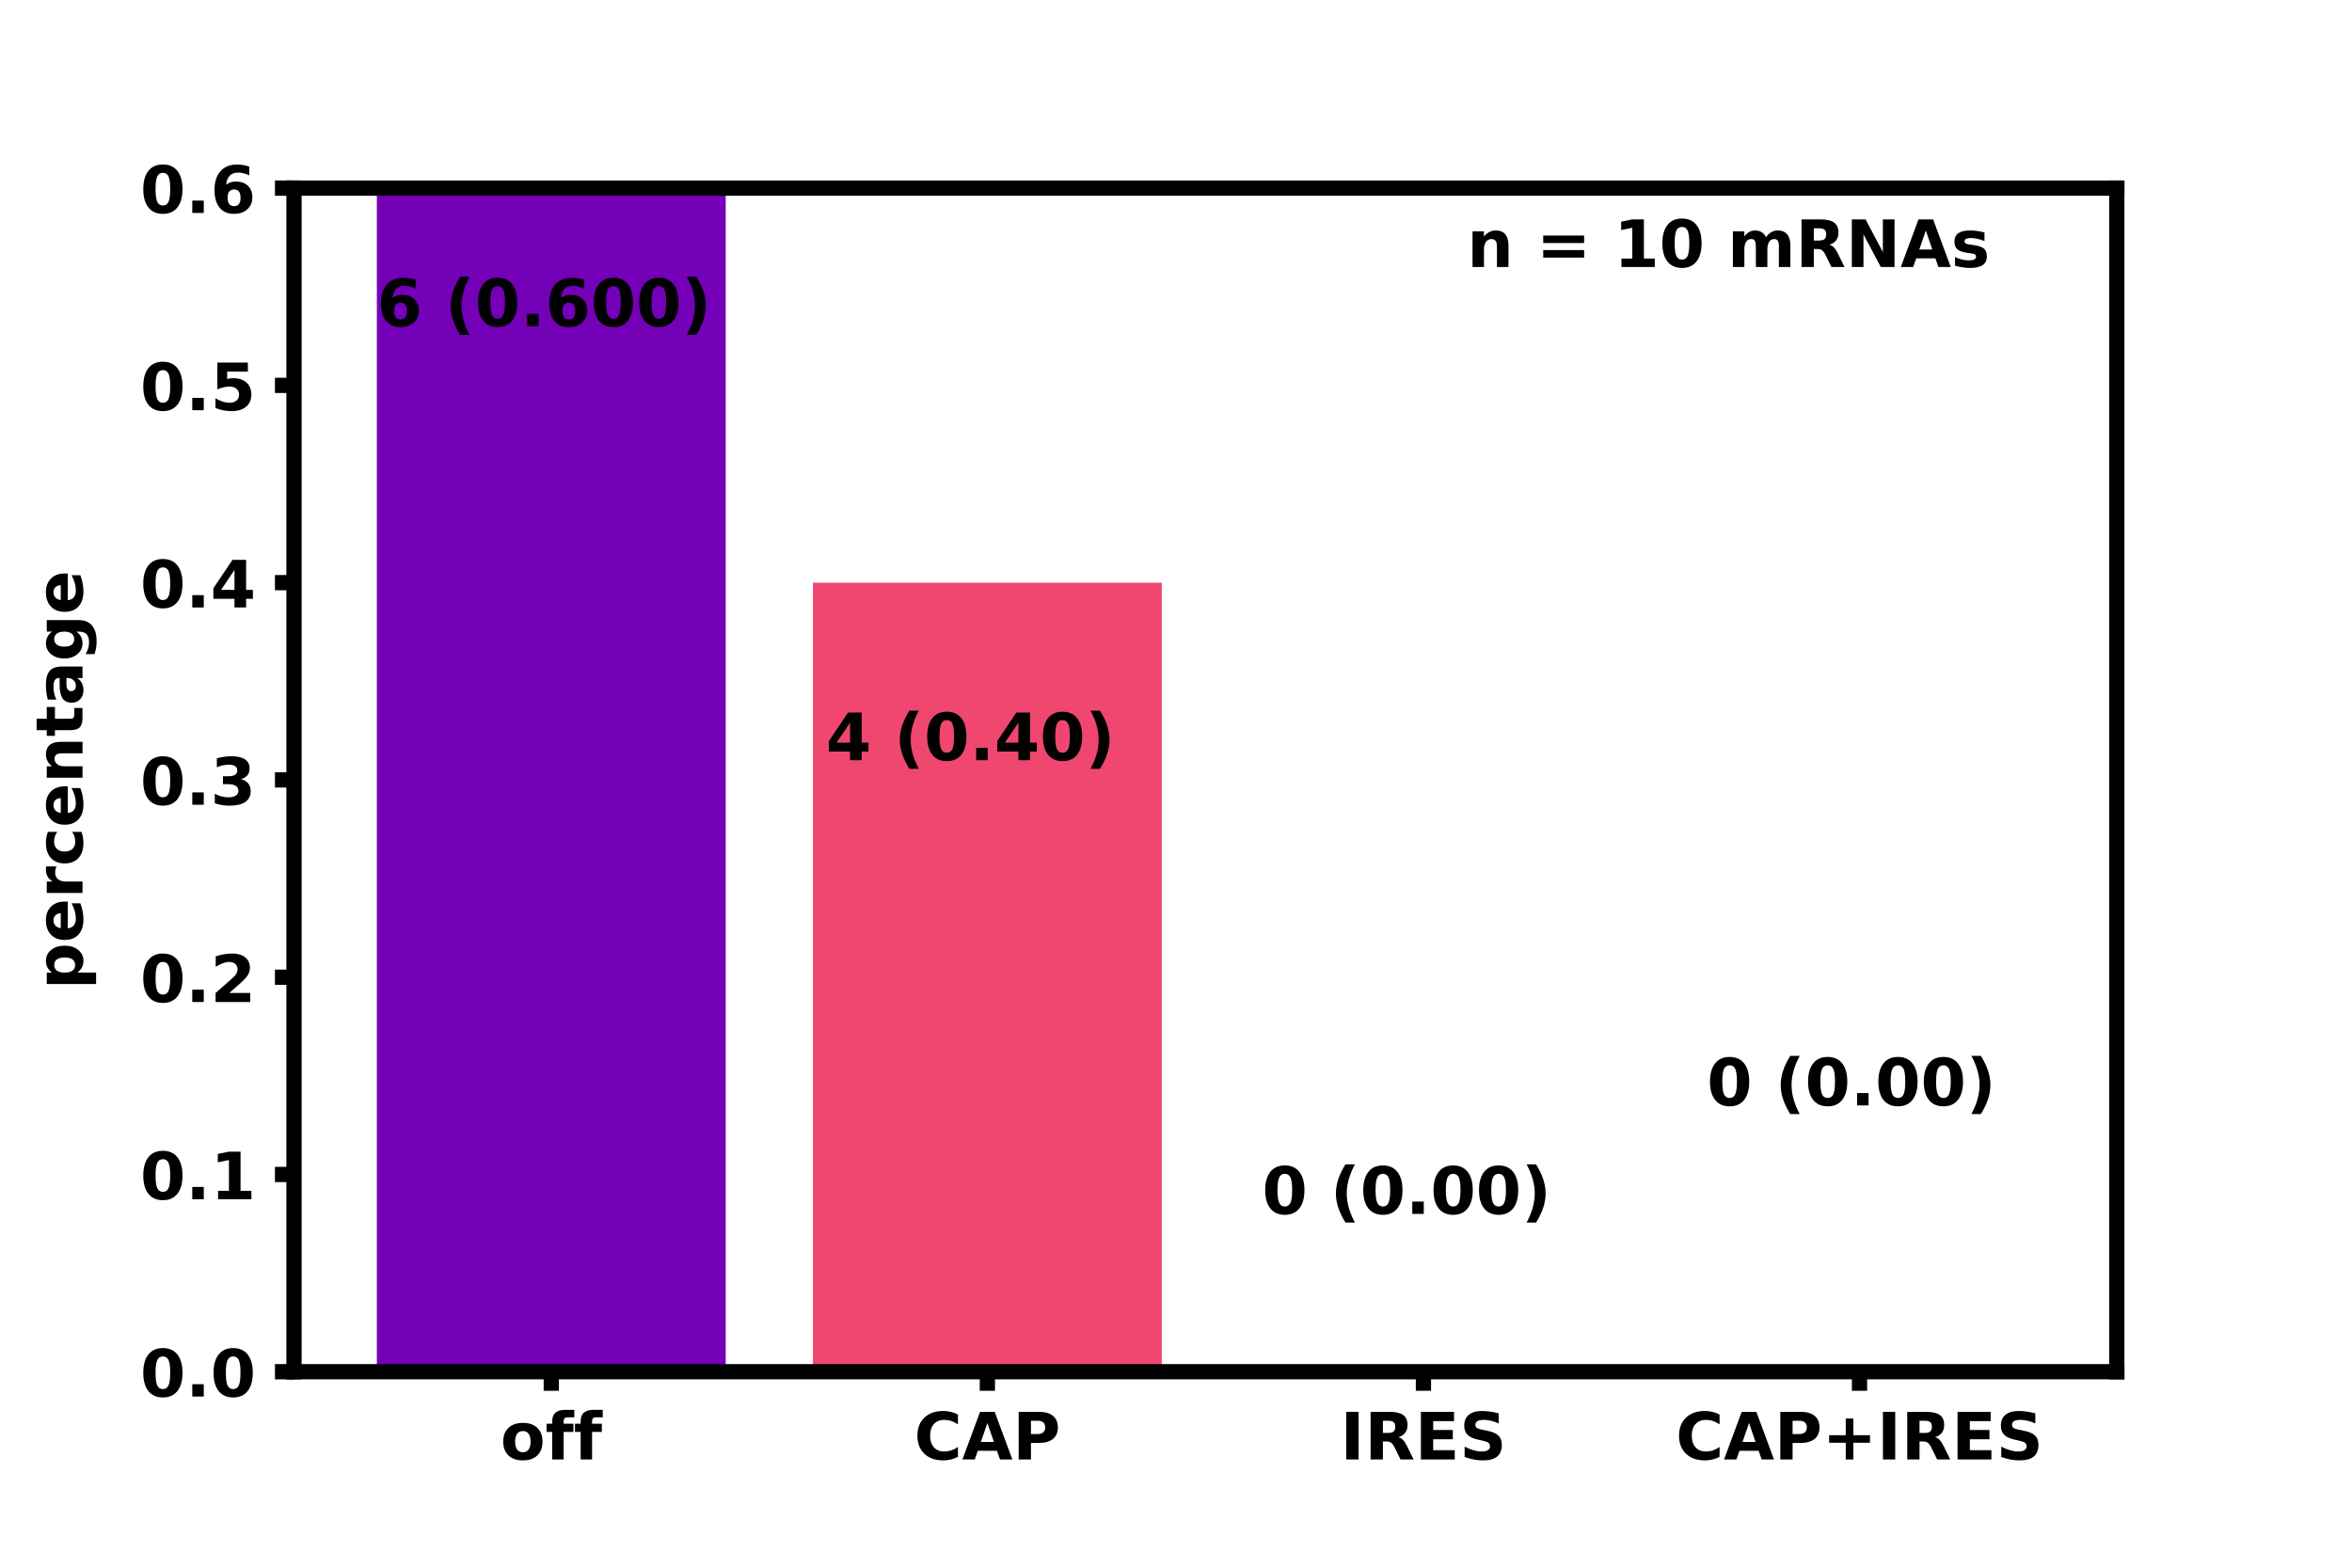
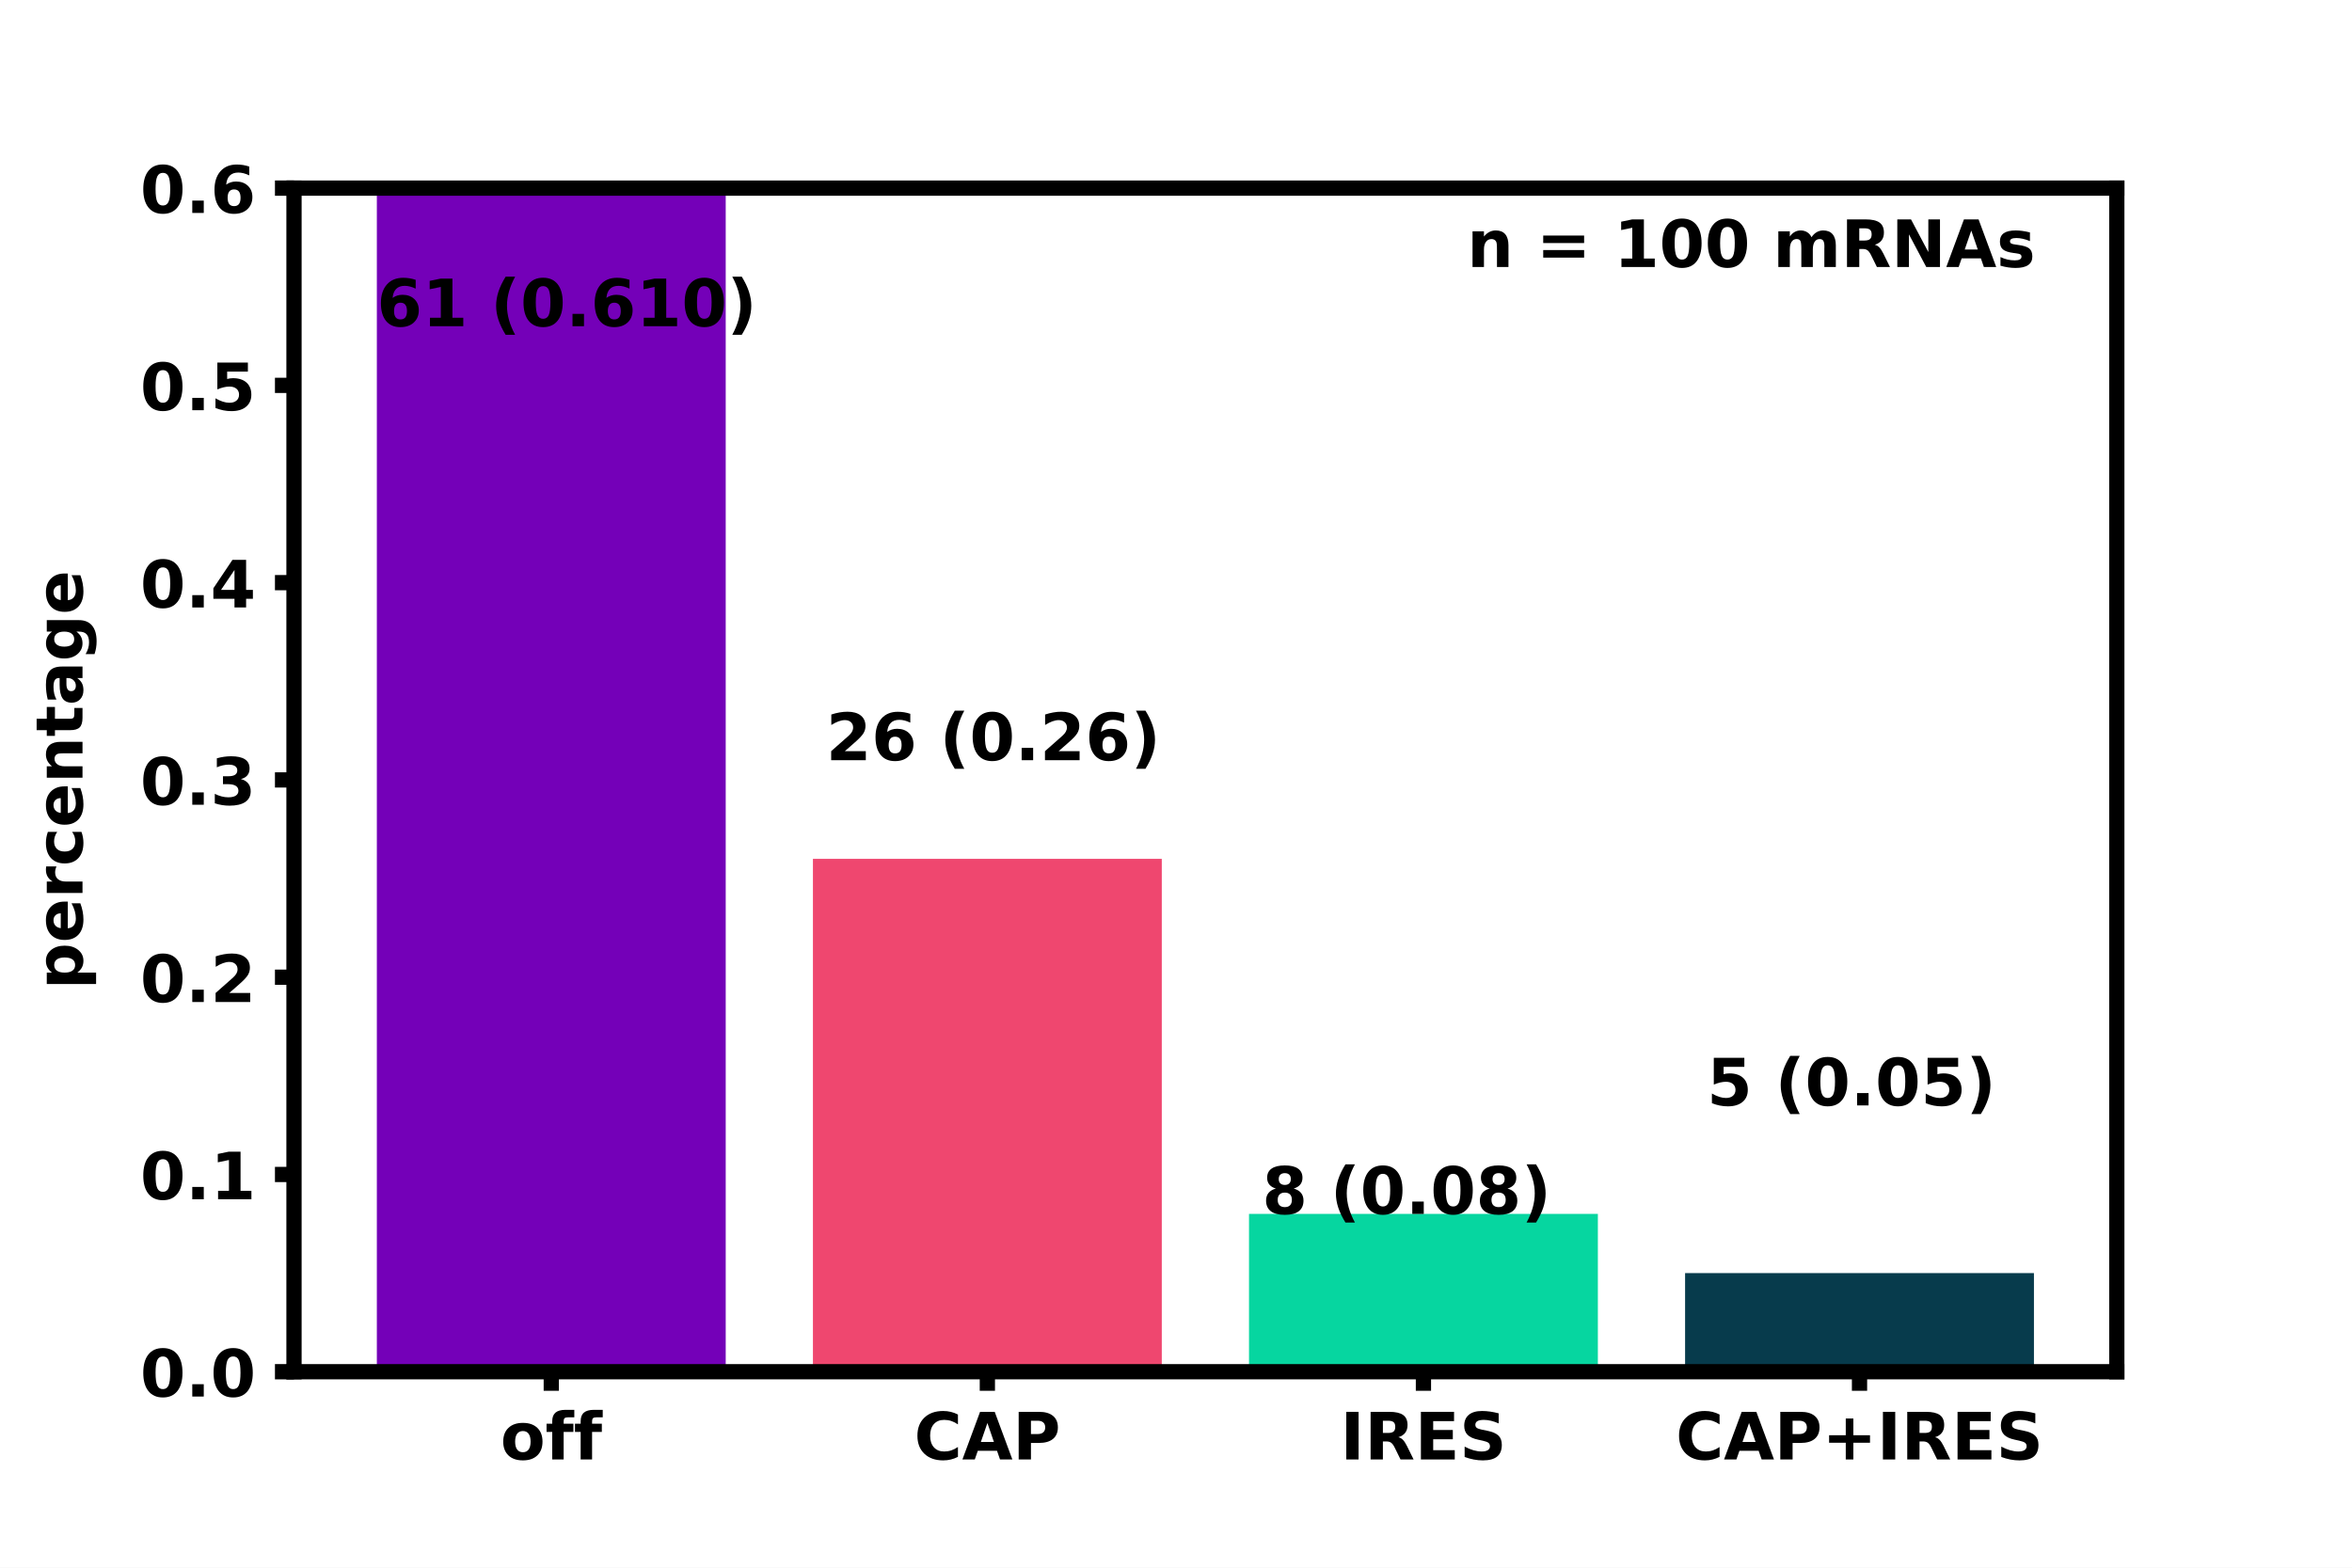
<svg xmlns="http://www.w3.org/2000/svg" xmlns:xlink="http://www.w3.org/1999/xlink" width="432pt" height="288pt" viewBox="0 0 432 288" version="1.1">
  <defs>
    <style type="text/css">*{stroke-linejoin: round; stroke-linecap: butt}</style>
  </defs>
  <g id="figure_1">
    <g id="patch_1">
      <path d="M 0 288  L 432 288  L 432 0  L 0 0  z " style="fill: #ffffff" />
    </g>
    <g id="axes_1">
      <g id="patch_2">
        <path d="M 54 252  L 388.8 252  L 388.8 34.56  L 54 34.56  z " style="fill: #ffffff" />
      </g>
      <g id="patch_3">
-         <path d="M 69.218 252  L 133.295 252  L 133.295 34.56  L 69.218 34.56  z " clip-path="url(#p07aecb7a80)" style="fill: #7400b8" />
+         <path d="M 69.218 252  L 133.295 252  L 133.295 30.936  L 69.218 30.936  z " clip-path="url(#p872c87d897)" style="fill: #7400b8" />
      </g>
      <g id="patch_4">
-         <path d="M 149.314 252  L 213.39 252  L 213.39 107.04  L 149.314 107.04  z " clip-path="url(#p07aecb7a80)" style="fill: #ef476f" />
+         <path d="M 149.314 252  L 213.39 252  L 213.39 157.776  L 149.314 157.776  z " clip-path="url(#p872c87d897)" style="fill: #ef476f" />
      </g>
      <g id="patch_5">
-         <path d="M 229.41 252  L 293.486 252  L 293.486 252  L 229.41 252  z " clip-path="url(#p07aecb7a80)" style="fill: #06d6a0" />
+         <path d="M 229.41 252  L 293.486 252  L 293.486 223.008  L 229.41 223.008  z " clip-path="url(#p872c87d897)" style="fill: #06d6a0" />
      </g>
      <g id="patch_6">
-         <path d="M 309.505 252  L 373.582 252  L 373.582 252  L 309.505 252  z " clip-path="url(#p07aecb7a80)" style="fill: #073b4c" />
+         <path d="M 309.505 252  L 373.582 252  L 373.582 233.88  L 309.505 233.88  z " clip-path="url(#p872c87d897)" style="fill: #073b4c" />
      </g>
      <g id="matplotlib.axis_1">
        <g id="xtick_1">
          <g id="line2d_1">
            <defs>
-               <path id="m2aa3e0668b" d="M 0 0  L 0 3.5  " style="stroke: #000000; stroke-width: 2.8" />
+               <path id="m6cfb5db149" d="M 0 0  L 0 3.5  " style="stroke: #000000; stroke-width: 2.8" />
            </defs>
            <g>
-               <use xlink:href="#m2aa3e0668b" x="101.256" y="252" style="stroke: #000000; stroke-width: 2.8" />
+               <use xlink:href="#m6cfb5db149" x="101.256" y="252" style="stroke: #000000; stroke-width: 2.8" />
            </g>
          </g>
          <g id="text_1">
            <g transform="translate(91.91427 268.1181) scale(0.12 -0.12)">
              <defs>
                <path id="DejaVuSans-Bold-6f" d="M 2203 2784  Q 1831 2784 1636 2517  Q 1441 2250 1441 1747  Q 1441 1244 1636 976  Q 1831 709 2203 709  Q 2569 709 2762 976  Q 2956 1244 2956 1747  Q 2956 2250 2762 2517  Q 2569 2784 2203 2784  z M 2203 3584  Q 3106 3584 3614 3096  Q 4122 2609 4122 1747  Q 4122 884 3614 396  Q 3106 -91 2203 -91  Q 1297 -91 786 396  Q 275 884 275 1747  Q 275 2609 786 3096  Q 1297 3584 2203 3584  z " transform="scale(0.015625)" />
                <path id="DejaVuSans-Bold-66" d="M 2841 4863  L 2841 4128  L 2222 4128  Q 1984 4128 1890 4042  Q 1797 3956 1797 3744  L 1797 3500  L 2753 3500  L 2753 2700  L 1797 2700  L 1797 0  L 678 0  L 678 2700  L 122 2700  L 122 3500  L 678 3500  L 678 3744  Q 678 4316 997 4589  Q 1316 4863 1984 4863  L 2841 4863  z " transform="scale(0.015625)" />
              </defs>
              <use xlink:href="#DejaVuSans-Bold-6f" />
              <use xlink:href="#DejaVuSans-Bold-66" x="68.701" />
              <use xlink:href="#DejaVuSans-Bold-66" x="112.207" />
            </g>
          </g>
        </g>
        <g id="xtick_2">
          <g id="line2d_2">
            <g>
-               <use xlink:href="#m2aa3e0668b" x="181.352" y="252" style="stroke: #000000; stroke-width: 2.8" />
+               <use xlink:href="#m6cfb5db149" x="181.352" y="252" style="stroke: #000000; stroke-width: 2.8" />
            </g>
          </g>
          <g id="text_2">
            <g transform="translate(167.9075 268.1181) scale(0.12 -0.12)">
              <defs>
                <path id="DejaVuSans-Bold-43" d="M 4288 256  Q 3956 84 3597 -3  Q 3238 -91 2847 -91  Q 1681 -91 1000 561  Q 319 1213 319 2328  Q 319 3447 1000 4098  Q 1681 4750 2847 4750  Q 3238 4750 3597 4662  Q 3956 4575 4288 4403  L 4288 3438  Q 3953 3666 3628 3772  Q 3303 3878 2944 3878  Q 2300 3878 1931 3465  Q 1563 3053 1563 2328  Q 1563 1606 1931 1193  Q 2300 781 2944 781  Q 3303 781 3628 887  Q 3953 994 4288 1222  L 4288 256  z " transform="scale(0.015625)" />
                <path id="DejaVuSans-Bold-41" d="M 3419 850  L 1538 850  L 1241 0  L 31 0  L 1759 4666  L 3194 4666  L 4922 0  L 3713 0  L 3419 850  z M 1838 1716  L 3116 1716  L 2478 3572  L 1838 1716  z " transform="scale(0.015625)" />
                <path id="DejaVuSans-Bold-50" d="M 588 4666  L 2584 4666  Q 3475 4666 3951 4270  Q 4428 3875 4428 3144  Q 4428 2409 3951 2014  Q 3475 1619 2584 1619  L 1791 1619  L 1791 0  L 588 0  L 588 4666  z M 1791 3794  L 1791 2491  L 2456 2491  Q 2806 2491 2997 2661  Q 3188 2831 3188 3144  Q 3188 3456 2997 3625  Q 2806 3794 2456 3794  L 1791 3794  z " transform="scale(0.015625)" />
              </defs>
              <use xlink:href="#DejaVuSans-Bold-43" />
              <use xlink:href="#DejaVuSans-Bold-41" x="73.389" />
              <use xlink:href="#DejaVuSans-Bold-50" x="150.781" />
            </g>
          </g>
        </g>
        <g id="xtick_3">
          <g id="line2d_3">
            <g>
-               <use xlink:href="#m2aa3e0668b" x="261.448" y="252" style="stroke: #000000; stroke-width: 2.8" />
+               <use xlink:href="#m6cfb5db149" x="261.448" y="252" style="stroke: #000000; stroke-width: 2.8" />
            </g>
          </g>
          <g id="text_3">
            <g transform="translate(246.176 268.1181) scale(0.12 -0.12)">
              <defs>
                <path id="DejaVuSans-Bold-49" d="M 588 4666  L 1791 4666  L 1791 0  L 588 0  L 588 4666  z " transform="scale(0.015625)" />
                <path id="DejaVuSans-Bold-52" d="M 2297 2597  Q 2675 2597 2839 2737  Q 3003 2878 3003 3200  Q 3003 3519 2839 3656  Q 2675 3794 2297 3794  L 1791 3794  L 1791 2597  L 2297 2597  z M 1791 1766  L 1791 0  L 588 0  L 588 4666  L 2425 4666  Q 3347 4666 3776 4356  Q 4206 4047 4206 3378  Q 4206 2916 3982 2619  Q 3759 2322 3309 2181  Q 3556 2125 3751 1926  Q 3947 1728 4147 1325  L 4800 0  L 3519 0  L 2950 1159  Q 2778 1509 2601 1637  Q 2425 1766 2131 1766  L 1791 1766  z " transform="scale(0.015625)" />
                <path id="DejaVuSans-Bold-45" d="M 588 4666  L 3834 4666  L 3834 3756  L 1791 3756  L 1791 2888  L 3713 2888  L 3713 1978  L 1791 1978  L 1791 909  L 3903 909  L 3903 0  L 588 0  L 588 4666  z " transform="scale(0.015625)" />
                <path id="DejaVuSans-Bold-53" d="M 3834 4519  L 3834 3531  Q 3450 3703 3084 3790  Q 2719 3878 2394 3878  Q 1963 3878 1756 3759  Q 1550 3641 1550 3391  Q 1550 3203 1689 3098  Q 1828 2994 2194 2919  L 2706 2816  Q 3484 2659 3812 2340  Q 4141 2022 4141 1434  Q 4141 663 3683 286  Q 3225 -91 2284 -91  Q 1841 -91 1394 -6  Q 947 78 500 244  L 500 1259  Q 947 1022 1364 901  Q 1781 781 2169 781  Q 2563 781 2772 912  Q 2981 1044 2981 1288  Q 2981 1506 2839 1625  Q 2697 1744 2272 1838  L 1806 1941  Q 1106 2091 782 2419  Q 459 2747 459 3303  Q 459 4000 909 4375  Q 1359 4750 2203 4750  Q 2588 4750 2994 4692  Q 3400 4634 3834 4519  z " transform="scale(0.015625)" />
              </defs>
              <use xlink:href="#DejaVuSans-Bold-49" />
              <use xlink:href="#DejaVuSans-Bold-52" x="37.207" />
              <use xlink:href="#DejaVuSans-Bold-45" x="114.209" />
              <use xlink:href="#DejaVuSans-Bold-53" x="182.52" />
            </g>
          </g>
        </g>
        <g id="xtick_4">
          <g id="line2d_4">
            <g>
-               <use xlink:href="#m2aa3e0668b" x="341.544" y="252" style="stroke: #000000; stroke-width: 2.8" />
+               <use xlink:href="#m6cfb5db149" x="341.544" y="252" style="stroke: #000000; stroke-width: 2.8" />
            </g>
          </g>
          <g id="text_4">
            <g transform="translate(307.7992 268.1181) scale(0.12 -0.12)">
              <defs>
                <path id="DejaVuSans-Bold-2b" d="M 3053 4013  L 3053 2375  L 4684 2375  L 4684 1638  L 3053 1638  L 3053 0  L 2309 0  L 2309 1638  L 678 1638  L 678 2375  L 2309 2375  L 2309 4013  L 3053 4013  z " transform="scale(0.015625)" />
              </defs>
              <use xlink:href="#DejaVuSans-Bold-43" />
              <use xlink:href="#DejaVuSans-Bold-41" x="73.389" />
              <use xlink:href="#DejaVuSans-Bold-50" x="150.781" />
              <use xlink:href="#DejaVuSans-Bold-2b" x="224.072" />
              <use xlink:href="#DejaVuSans-Bold-49" x="307.861" />
              <use xlink:href="#DejaVuSans-Bold-52" x="345.068" />
              <use xlink:href="#DejaVuSans-Bold-45" x="422.07" />
              <use xlink:href="#DejaVuSans-Bold-53" x="490.381" />
            </g>
          </g>
        </g>
      </g>
      <g id="matplotlib.axis_2">
        <g id="ytick_1">
          <g id="line2d_5">
            <defs>
-               <path id="m523a1e036e" d="M 0 0  L -3.5 0  " style="stroke: #000000; stroke-width: 2.8" />
+               <path id="m5dae020c21" d="M 0 0  L -3.5 0  " style="stroke: #000000; stroke-width: 2.8" />
            </defs>
            <g>
-               <use xlink:href="#m523a1e036e" x="54" y="252" style="stroke: #000000; stroke-width: 2.8" />
+               <use xlink:href="#m5dae020c21" x="54" y="252" style="stroke: #000000; stroke-width: 2.8" />
            </g>
          </g>
          <g id="text_5">
            <g transform="translate(25.74312 256.5591) scale(0.12 -0.12)">
              <defs>
                <path id="DejaVuSans-Bold-30" d="M 2944 2338  Q 2944 3213 2780 3570  Q 2616 3928 2228 3928  Q 1841 3928 1675 3570  Q 1509 3213 1509 2338  Q 1509 1453 1675 1090  Q 1841 728 2228 728  Q 2613 728 2778 1090  Q 2944 1453 2944 2338  z M 4147 2328  Q 4147 1169 3647 539  Q 3147 -91 2228 -91  Q 1306 -91 806 539  Q 306 1169 306 2328  Q 306 3491 806 4120  Q 1306 4750 2228 4750  Q 3147 4750 3647 4120  Q 4147 3491 4147 2328  z " transform="scale(0.015625)" />
                <path id="DejaVuSans-Bold-2e" d="M 653 1209  L 1778 1209  L 1778 0  L 653 0  L 653 1209  z " transform="scale(0.015625)" />
              </defs>
              <use xlink:href="#DejaVuSans-Bold-30" />
              <use xlink:href="#DejaVuSans-Bold-2e" x="69.58" />
              <use xlink:href="#DejaVuSans-Bold-30" x="107.568" />
            </g>
          </g>
        </g>
        <g id="ytick_2">
          <g id="line2d_6">
            <g>
-               <use xlink:href="#m523a1e036e" x="54" y="215.76" style="stroke: #000000; stroke-width: 2.8" />
+               <use xlink:href="#m5dae020c21" x="54" y="215.76" style="stroke: #000000; stroke-width: 2.8" />
            </g>
          </g>
          <g id="text_6">
            <g transform="translate(25.74312 220.3191) scale(0.12 -0.12)">
              <defs>
                <path id="DejaVuSans-Bold-31" d="M 750 831  L 1813 831  L 1813 3847  L 722 3622  L 722 4441  L 1806 4666  L 2950 4666  L 2950 831  L 4013 831  L 4013 0  L 750 0  L 750 831  z " transform="scale(0.015625)" />
              </defs>
              <use xlink:href="#DejaVuSans-Bold-30" />
              <use xlink:href="#DejaVuSans-Bold-2e" x="69.58" />
              <use xlink:href="#DejaVuSans-Bold-31" x="107.568" />
            </g>
          </g>
        </g>
        <g id="ytick_3">
          <g id="line2d_7">
            <g>
-               <use xlink:href="#m523a1e036e" x="54" y="179.52" style="stroke: #000000; stroke-width: 2.8" />
+               <use xlink:href="#m5dae020c21" x="54" y="179.52" style="stroke: #000000; stroke-width: 2.8" />
            </g>
          </g>
          <g id="text_7">
            <g transform="translate(25.74312 184.0791) scale(0.12 -0.12)">
              <defs>
                <path id="DejaVuSans-Bold-32" d="M 1844 884  L 3897 884  L 3897 0  L 506 0  L 506 884  L 2209 2388  Q 2438 2594 2547 2791  Q 2656 2988 2656 3200  Q 2656 3528 2436 3728  Q 2216 3928 1850 3928  Q 1569 3928 1234 3808  Q 900 3688 519 3450  L 519 4475  Q 925 4609 1322 4679  Q 1719 4750 2100 4750  Q 2938 4750 3402 4381  Q 3866 4013 3866 3353  Q 3866 2972 3669 2642  Q 3472 2313 2841 1759  L 1844 884  z " transform="scale(0.015625)" />
              </defs>
              <use xlink:href="#DejaVuSans-Bold-30" />
              <use xlink:href="#DejaVuSans-Bold-2e" x="69.58" />
              <use xlink:href="#DejaVuSans-Bold-32" x="107.568" />
            </g>
          </g>
        </g>
        <g id="ytick_4">
          <g id="line2d_8">
            <g>
-               <use xlink:href="#m523a1e036e" x="54" y="143.28" style="stroke: #000000; stroke-width: 2.8" />
+               <use xlink:href="#m5dae020c21" x="54" y="143.28" style="stroke: #000000; stroke-width: 2.8" />
            </g>
          </g>
          <g id="text_8">
            <g transform="translate(25.74312 147.8391) scale(0.12 -0.12)">
              <defs>
                <path id="DejaVuSans-Bold-33" d="M 2981 2516  Q 3453 2394 3698 2092  Q 3944 1791 3944 1325  Q 3944 631 3412 270  Q 2881 -91 1863 -91  Q 1503 -91 1142 -33  Q 781 25 428 141  L 428 1069  Q 766 900 1098 814  Q 1431 728 1753 728  Q 2231 728 2486 893  Q 2741 1059 2741 1369  Q 2741 1688 2480 1852  Q 2219 2016 1709 2016  L 1228 2016  L 1228 2791  L 1734 2791  Q 2188 2791 2409 2933  Q 2631 3075 2631 3366  Q 2631 3634 2415 3781  Q 2200 3928 1806 3928  Q 1516 3928 1219 3862  Q 922 3797 628 3669  L 628 4550  Q 984 4650 1334 4700  Q 1684 4750 2022 4750  Q 2931 4750 3382 4451  Q 3834 4153 3834 3553  Q 3834 3144 3618 2883  Q 3403 2622 2981 2516  z " transform="scale(0.015625)" />
              </defs>
              <use xlink:href="#DejaVuSans-Bold-30" />
              <use xlink:href="#DejaVuSans-Bold-2e" x="69.58" />
              <use xlink:href="#DejaVuSans-Bold-33" x="107.568" />
            </g>
          </g>
        </g>
        <g id="ytick_5">
          <g id="line2d_9">
            <g>
-               <use xlink:href="#m523a1e036e" x="54" y="107.04" style="stroke: #000000; stroke-width: 2.8" />
+               <use xlink:href="#m5dae020c21" x="54" y="107.04" style="stroke: #000000; stroke-width: 2.8" />
            </g>
          </g>
          <g id="text_9">
            <g transform="translate(25.74312 111.5991) scale(0.12 -0.12)">
              <defs>
                <path id="DejaVuSans-Bold-34" d="M 2356 3675  L 1038 1722  L 2356 1722  L 2356 3675  z M 2156 4666  L 3494 4666  L 3494 1722  L 4159 1722  L 4159 850  L 3494 850  L 3494 0  L 2356 0  L 2356 850  L 288 850  L 288 1881  L 2156 4666  z " transform="scale(0.015625)" />
              </defs>
              <use xlink:href="#DejaVuSans-Bold-30" />
              <use xlink:href="#DejaVuSans-Bold-2e" x="69.58" />
              <use xlink:href="#DejaVuSans-Bold-34" x="107.568" />
            </g>
          </g>
        </g>
        <g id="ytick_6">
          <g id="line2d_10">
            <g>
-               <use xlink:href="#m523a1e036e" x="54" y="70.8" style="stroke: #000000; stroke-width: 2.8" />
+               <use xlink:href="#m5dae020c21" x="54" y="70.8" style="stroke: #000000; stroke-width: 2.8" />
            </g>
          </g>
          <g id="text_10">
            <g transform="translate(25.74312 75.35906) scale(0.12 -0.12)">
              <defs>
                <path id="DejaVuSans-Bold-35" d="M 678 4666  L 3669 4666  L 3669 3781  L 1638 3781  L 1638 3059  Q 1775 3097 1914 3117  Q 2053 3138 2203 3138  Q 3056 3138 3531 2711  Q 4006 2284 4006 1522  Q 4006 766 3489 337  Q 2972 -91 2053 -91  Q 1656 -91 1267 -14  Q 878 63 494 219  L 494 1166  Q 875 947 1217 837  Q 1559 728 1863 728  Q 2300 728 2551 942  Q 2803 1156 2803 1522  Q 2803 1891 2551 2103  Q 2300 2316 1863 2316  Q 1603 2316 1309 2248  Q 1016 2181 678 2041  L 678 4666  z " transform="scale(0.015625)" />
              </defs>
              <use xlink:href="#DejaVuSans-Bold-30" />
              <use xlink:href="#DejaVuSans-Bold-2e" x="69.58" />
              <use xlink:href="#DejaVuSans-Bold-35" x="107.568" />
            </g>
          </g>
        </g>
        <g id="ytick_7">
          <g id="line2d_11">
            <g>
-               <use xlink:href="#m523a1e036e" x="54" y="34.56" style="stroke: #000000; stroke-width: 2.8" />
+               <use xlink:href="#m5dae020c21" x="54" y="34.56" style="stroke: #000000; stroke-width: 2.8" />
            </g>
          </g>
          <g id="text_11">
            <g transform="translate(25.74312 39.11906) scale(0.12 -0.12)">
              <defs>
                <path id="DejaVuSans-Bold-36" d="M 2316 2303  Q 2000 2303 1842 2098  Q 1684 1894 1684 1484  Q 1684 1075 1842 870  Q 2000 666 2316 666  Q 2634 666 2792 870  Q 2950 1075 2950 1484  Q 2950 1894 2792 2098  Q 2634 2303 2316 2303  z M 3803 4544  L 3803 3681  Q 3506 3822 3243 3889  Q 2981 3956 2731 3956  Q 2194 3956 1894 3657  Q 1594 3359 1544 2772  Q 1750 2925 1990 3001  Q 2231 3078 2516 3078  Q 3231 3078 3670 2659  Q 4109 2241 4109 1563  Q 4109 813 3618 361  Q 3128 -91 2303 -91  Q 1394 -91 895 523  Q 397 1138 397 2266  Q 397 3422 980 4083  Q 1563 4744 2578 4744  Q 2900 4744 3203 4694  Q 3506 4644 3803 4544  z " transform="scale(0.015625)" />
              </defs>
              <use xlink:href="#DejaVuSans-Bold-30" />
              <use xlink:href="#DejaVuSans-Bold-2e" x="69.58" />
              <use xlink:href="#DejaVuSans-Bold-36" x="107.568" />
            </g>
          </g>
        </g>
        <g id="text_12">
          <g transform="translate(15.15375 181.7822) rotate(-90) scale(0.12 -0.12)">
            <defs>
              <path id="DejaVuSans-Bold-70" d="M 1656 506  L 1656 -1331  L 538 -1331  L 538 3500  L 1656 3500  L 1656 2988  Q 1888 3294 2169 3439  Q 2450 3584 2816 3584  Q 3463 3584 3878 3070  Q 4294 2556 4294 1747  Q 4294 938 3878 423  Q 3463 -91 2816 -91  Q 2450 -91 2169 54  Q 1888 200 1656 506  z M 2400 2772  Q 2041 2772 1848 2508  Q 1656 2244 1656 1747  Q 1656 1250 1848 986  Q 2041 722 2400 722  Q 2759 722 2948 984  Q 3138 1247 3138 1747  Q 3138 2247 2948 2509  Q 2759 2772 2400 2772  z " transform="scale(0.015625)" />
              <path id="DejaVuSans-Bold-65" d="M 4031 1759  L 4031 1441  L 1416 1441  Q 1456 1047 1700 850  Q 1944 653 2381 653  Q 2734 653 3104 758  Q 3475 863 3866 1075  L 3866 213  Q 3469 63 3072 -14  Q 2675 -91 2278 -91  Q 1328 -91 801 392  Q 275 875 275 1747  Q 275 2603 792 3093  Q 1309 3584 2216 3584  Q 3041 3584 3536 3087  Q 4031 2591 4031 1759  z M 2881 2131  Q 2881 2450 2695 2645  Q 2509 2841 2209 2841  Q 1884 2841 1681 2658  Q 1478 2475 1428 2131  L 2881 2131  z " transform="scale(0.015625)" />
              <path id="DejaVuSans-Bold-72" d="M 3138 2547  Q 2991 2616 2845 2648  Q 2700 2681 2553 2681  Q 2122 2681 1889 2404  Q 1656 2128 1656 1613  L 1656 0  L 538 0  L 538 3500  L 1656 3500  L 1656 2925  Q 1872 3269 2151 3426  Q 2431 3584 2822 3584  Q 2878 3584 2943 3579  Q 3009 3575 3134 3559  L 3138 2547  z " transform="scale(0.015625)" />
              <path id="DejaVuSans-Bold-63" d="M 3366 3391  L 3366 2478  Q 3138 2634 2908 2709  Q 2678 2784 2431 2784  Q 1963 2784 1702 2511  Q 1441 2238 1441 1747  Q 1441 1256 1702 982  Q 1963 709 2431 709  Q 2694 709 2930 787  Q 3166 866 3366 1019  L 3366 103  Q 3103 6 2833 -42  Q 2563 -91 2291 -91  Q 1344 -91 809 395  Q 275 881 275 1747  Q 275 2613 809 3098  Q 1344 3584 2291 3584  Q 2566 3584 2833 3536  Q 3100 3488 3366 3391  z " transform="scale(0.015625)" />
              <path id="DejaVuSans-Bold-6e" d="M 4056 2131  L 4056 0  L 2931 0  L 2931 347  L 2931 1631  Q 2931 2084 2911 2256  Q 2891 2428 2841 2509  Q 2775 2619 2662 2680  Q 2550 2741 2406 2741  Q 2056 2741 1856 2470  Q 1656 2200 1656 1722  L 1656 0  L 538 0  L 538 3500  L 1656 3500  L 1656 2988  Q 1909 3294 2193 3439  Q 2478 3584 2822 3584  Q 3428 3584 3742 3212  Q 4056 2841 4056 2131  z " transform="scale(0.015625)" />
              <path id="DejaVuSans-Bold-74" d="M 1759 4494  L 1759 3500  L 2913 3500  L 2913 2700  L 1759 2700  L 1759 1216  Q 1759 972 1856 886  Q 1953 800 2241 800  L 2816 800  L 2816 0  L 1856 0  Q 1194 0 917 276  Q 641 553 641 1216  L 641 2700  L 84 2700  L 84 3500  L 641 3500  L 641 4494  L 1759 4494  z " transform="scale(0.015625)" />
              <path id="DejaVuSans-Bold-61" d="M 2106 1575  Q 1756 1575 1579 1456  Q 1403 1338 1403 1106  Q 1403 894 1545 773  Q 1688 653 1941 653  Q 2256 653 2472 879  Q 2688 1106 2688 1447  L 2688 1575  L 2106 1575  z M 3816 1997  L 3816 0  L 2688 0  L 2688 519  Q 2463 200 2181 54  Q 1900 -91 1497 -91  Q 953 -91 614 226  Q 275 544 275 1050  Q 275 1666 698 1953  Q 1122 2241 2028 2241  L 2688 2241  L 2688 2328  Q 2688 2594 2478 2717  Q 2269 2841 1825 2841  Q 1466 2841 1156 2769  Q 847 2697 581 2553  L 581 3406  Q 941 3494 1303 3539  Q 1666 3584 2028 3584  Q 2975 3584 3395 3211  Q 3816 2838 3816 1997  z " transform="scale(0.015625)" />
              <path id="DejaVuSans-Bold-67" d="M 2919 594  Q 2688 288 2409 144  Q 2131 0 1766 0  Q 1125 0 706 504  Q 288 1009 288 1791  Q 288 2575 706 3076  Q 1125 3578 1766 3578  Q 2131 3578 2409 3434  Q 2688 3291 2919 2981  L 2919 3500  L 4044 3500  L 4044 353  Q 4044 -491 3511 -936  Q 2978 -1381 1966 -1381  Q 1638 -1381 1331 -1331  Q 1025 -1281 716 -1178  L 716 -306  Q 1009 -475 1290 -558  Q 1572 -641 1856 -641  Q 2406 -641 2662 -400  Q 2919 -159 2919 353  L 2919 594  z M 2181 2772  Q 1834 2772 1640 2515  Q 1447 2259 1447 1791  Q 1447 1309 1634 1061  Q 1822 813 2181 813  Q 2531 813 2725 1069  Q 2919 1325 2919 1791  Q 2919 2259 2725 2515  Q 2531 2772 2181 2772  z " transform="scale(0.015625)" />
            </defs>
            <use xlink:href="#DejaVuSans-Bold-70" />
            <use xlink:href="#DejaVuSans-Bold-65" x="71.582" />
            <use xlink:href="#DejaVuSans-Bold-72" x="139.404" />
            <use xlink:href="#DejaVuSans-Bold-63" x="188.721" />
            <use xlink:href="#DejaVuSans-Bold-65" x="247.998" />
            <use xlink:href="#DejaVuSans-Bold-6e" x="315.82" />
            <use xlink:href="#DejaVuSans-Bold-74" x="387.012" />
            <use xlink:href="#DejaVuSans-Bold-61" x="434.814" />
            <use xlink:href="#DejaVuSans-Bold-67" x="502.295" />
            <use xlink:href="#DejaVuSans-Bold-65" x="573.877" />
          </g>
        </g>
      </g>
      <g id="patch_7">
        <path d="M 54 252  L 54 34.56  " style="fill: none; stroke: #000000; stroke-width: 2.8; stroke-linejoin: miter; stroke-linecap: square" />
      </g>
      <g id="patch_8">
        <path d="M 388.8 252  L 388.8 34.56  " style="fill: none; stroke: #000000; stroke-width: 2.8; stroke-linejoin: miter; stroke-linecap: square" />
      </g>
      <g id="patch_9">
        <path d="M 54 252  L 388.8 252  " style="fill: none; stroke: #000000; stroke-width: 2.8; stroke-linejoin: miter; stroke-linecap: square" />
      </g>
      <g id="patch_10">
        <path d="M 54 34.56  L 388.8 34.56  " style="fill: none; stroke: #000000; stroke-width: 2.8; stroke-linejoin: miter; stroke-linecap: square" />
      </g>
      <g id="text_13">
        <g transform="translate(269.4574 49.056) scale(0.12 -0.12)">
          <defs>
            <path id="DejaVuSans-Bold-20" transform="scale(0.015625)" />
            <path id="DejaVuSans-Bold-3d" d="M 678 3084  L 4684 3084  L 4684 2350  L 678 2350  L 678 3084  z M 678 1663  L 4684 1663  L 4684 922  L 678 922  L 678 1663  z " transform="scale(0.015625)" />
            <path id="DejaVuSans-Bold-6d" d="M 3781 2919  Q 3994 3244 4286 3414  Q 4578 3584 4928 3584  Q 5531 3584 5847 3212  Q 6163 2841 6163 2131  L 6163 0  L 5038 0  L 5038 1825  Q 5041 1866 5042 1909  Q 5044 1953 5044 2034  Q 5044 2406 4934 2573  Q 4825 2741 4581 2741  Q 4263 2741 4089 2478  Q 3916 2216 3909 1719  L 3909 0  L 2784 0  L 2784 1825  Q 2784 2406 2684 2573  Q 2584 2741 2328 2741  Q 2006 2741 1831 2477  Q 1656 2213 1656 1722  L 1656 0  L 531 0  L 531 3500  L 1656 3500  L 1656 2988  Q 1863 3284 2130 3434  Q 2397 3584 2719 3584  Q 3081 3584 3359 3409  Q 3638 3234 3781 2919  z " transform="scale(0.015625)" />
            <path id="DejaVuSans-Bold-4e" d="M 588 4666  L 1931 4666  L 3628 1466  L 3628 4666  L 4769 4666  L 4769 0  L 3425 0  L 1728 3200  L 1728 0  L 588 0  L 588 4666  z " transform="scale(0.015625)" />
            <path id="DejaVuSans-Bold-73" d="M 3272 3391  L 3272 2541  Q 2913 2691 2578 2766  Q 2244 2841 1947 2841  Q 1628 2841 1473 2761  Q 1319 2681 1319 2516  Q 1319 2381 1436 2309  Q 1553 2238 1856 2203  L 2053 2175  Q 2913 2066 3209 1816  Q 3506 1566 3506 1031  Q 3506 472 3093 190  Q 2681 -91 1863 -91  Q 1516 -91 1145 -36  Q 775 19 384 128  L 384 978  Q 719 816 1070 734  Q 1422 653 1784 653  Q 2113 653 2278 743  Q 2444 834 2444 1013  Q 2444 1163 2330 1236  Q 2216 1309 1875 1350  L 1678 1375  Q 931 1469 631 1722  Q 331 1975 331 2491  Q 331 3047 712 3315  Q 1094 3584 1881 3584  Q 2191 3584 2531 3537  Q 2872 3491 3272 3391  z " transform="scale(0.015625)" />
          </defs>
          <use xlink:href="#DejaVuSans-Bold-6e" />
          <use xlink:href="#DejaVuSans-Bold-20" x="71.191" />
          <use xlink:href="#DejaVuSans-Bold-3d" x="106.006" />
          <use xlink:href="#DejaVuSans-Bold-20" x="189.795" />
          <use xlink:href="#DejaVuSans-Bold-31" x="224.609" />
          <use xlink:href="#DejaVuSans-Bold-30" x="294.189" />
-           <use xlink:href="#DejaVuSans-Bold-20" x="363.77" />
-           <use xlink:href="#DejaVuSans-Bold-6d" x="398.584" />
-           <use xlink:href="#DejaVuSans-Bold-52" x="502.783" />
-           <use xlink:href="#DejaVuSans-Bold-4e" x="579.785" />
-           <use xlink:href="#DejaVuSans-Bold-41" x="663.477" />
-           <use xlink:href="#DejaVuSans-Bold-73" x="740.869" />
+           <use xlink:href="#DejaVuSans-Bold-30" x="363.77" />
+           <use xlink:href="#DejaVuSans-Bold-20" x="433.35" />
+           <use xlink:href="#DejaVuSans-Bold-6d" x="468.164" />
+           <use xlink:href="#DejaVuSans-Bold-52" x="572.363" />
+           <use xlink:href="#DejaVuSans-Bold-4e" x="649.365" />
+           <use xlink:href="#DejaVuSans-Bold-41" x="733.057" />
+           <use xlink:href="#DejaVuSans-Bold-73" x="810.449" />
        </g>
      </g>
      <g id="text_14">
        <g transform="translate(231.8124 223.008) scale(0.12 -0.12)">
          <defs>
+             <path id="DejaVuSans-Bold-38" d="M 2228 2088  Q 1891 2088 1709 1903  Q 1528 1719 1528 1375  Q 1528 1031 1709 848  Q 1891 666 2228 666  Q 2563 666 2741 848  Q 2919 1031 2919 1375  Q 2919 1722 2741 1905  Q 2563 2088 2228 2088  z M 1350 2484  Q 925 2613 709 2878  Q 494 3144 494 3541  Q 494 4131 934 4440  Q 1375 4750 2228 4750  Q 3075 4750 3515 4442  Q 3956 4134 3956 3541  Q 3956 3144 3739 2878  Q 3522 2613 3097 2484  Q 3572 2353 3814 2058  Q 4056 1763 4056 1313  Q 4056 619 3595 264  Q 3134 -91 2228 -91  Q 1319 -91 855 264  Q 391 619 391 1313  Q 391 1763 633 2058  Q 875 2353 1350 2484  z M 1631 3419  Q 1631 3141 1786 2991  Q 1941 2841 2228 2841  Q 2509 2841 2662 2991  Q 2816 3141 2816 3419  Q 2816 3697 2662 3845  Q 2509 3994 2228 3994  Q 1941 3994 1786 3844  Q 1631 3694 1631 3419  z " transform="scale(0.015625)" />
            <path id="DejaVuSans-Bold-28" d="M 2413 -844  L 1484 -844  Q 1006 -72 778 623  Q 550 1319 550 2003  Q 550 2688 779 3389  Q 1009 4091 1484 4856  L 2413 4856  Q 2013 4116 1813 3408  Q 1613 2700 1613 2009  Q 1613 1319 1811 609  Q 2009 -100 2413 -844  z " transform="scale(0.015625)" />
            <path id="DejaVuSans-Bold-29" d="M 513 -844  Q 913 -100 1113 609  Q 1313 1319 1313 2009  Q 1313 2700 1113 3408  Q 913 4116 513 4856  L 1441 4856  Q 1916 4091 2145 3389  Q 2375 2688 2375 2003  Q 2375 1319 2147 623  Q 1919 -72 1441 -844  L 513 -844  z " transform="scale(0.015625)" />
          </defs>
-           <use xlink:href="#DejaVuSans-Bold-30" />
+           <use xlink:href="#DejaVuSans-Bold-38" />
          <use xlink:href="#DejaVuSans-Bold-20" x="69.58" />
          <use xlink:href="#DejaVuSans-Bold-28" x="104.395" />
          <use xlink:href="#DejaVuSans-Bold-30" x="150.098" />
          <use xlink:href="#DejaVuSans-Bold-2e" x="219.678" />
          <use xlink:href="#DejaVuSans-Bold-30" x="257.666" />
-           <use xlink:href="#DejaVuSans-Bold-30" x="327.246" />
+           <use xlink:href="#DejaVuSans-Bold-38" x="327.246" />
          <use xlink:href="#DejaVuSans-Bold-29" x="396.826" />
        </g>
      </g>
      <g id="text_15">
        <g transform="translate(313.51 203.076) scale(0.12 -0.12)">
-           <use xlink:href="#DejaVuSans-Bold-30" />
+           <use xlink:href="#DejaVuSans-Bold-35" />
          <use xlink:href="#DejaVuSans-Bold-20" x="69.58" />
          <use xlink:href="#DejaVuSans-Bold-28" x="104.395" />
          <use xlink:href="#DejaVuSans-Bold-30" x="150.098" />
          <use xlink:href="#DejaVuSans-Bold-2e" x="219.678" />
          <use xlink:href="#DejaVuSans-Bold-30" x="257.666" />
-           <use xlink:href="#DejaVuSans-Bold-30" x="327.246" />
+           <use xlink:href="#DejaVuSans-Bold-35" x="327.246" />
          <use xlink:href="#DejaVuSans-Bold-29" x="396.826" />
        </g>
      </g>
      <g id="text_16">
        <g transform="translate(151.7167 139.656) scale(0.12 -0.12)">
-           <use xlink:href="#DejaVuSans-Bold-34" />
-           <use xlink:href="#DejaVuSans-Bold-20" x="69.58" />
-           <use xlink:href="#DejaVuSans-Bold-28" x="104.395" />
-           <use xlink:href="#DejaVuSans-Bold-30" x="150.098" />
-           <use xlink:href="#DejaVuSans-Bold-2e" x="219.678" />
-           <use xlink:href="#DejaVuSans-Bold-34" x="257.666" />
-           <use xlink:href="#DejaVuSans-Bold-30" x="327.246" />
-           <use xlink:href="#DejaVuSans-Bold-29" x="396.826" />
+           <use xlink:href="#DejaVuSans-Bold-32" />
+           <use xlink:href="#DejaVuSans-Bold-36" x="69.58" />
+           <use xlink:href="#DejaVuSans-Bold-20" x="139.16" />
+           <use xlink:href="#DejaVuSans-Bold-28" x="173.975" />
+           <use xlink:href="#DejaVuSans-Bold-30" x="219.678" />
+           <use xlink:href="#DejaVuSans-Bold-2e" x="289.258" />
+           <use xlink:href="#DejaVuSans-Bold-32" x="327.246" />
+           <use xlink:href="#DejaVuSans-Bold-36" x="396.826" />
+           <use xlink:href="#DejaVuSans-Bold-29" x="466.406" />
        </g>
      </g>
      <g id="text_17">
        <g transform="translate(69.21818 59.928) scale(0.12 -0.12)">
          <use xlink:href="#DejaVuSans-Bold-36" />
-           <use xlink:href="#DejaVuSans-Bold-20" x="69.58" />
-           <use xlink:href="#DejaVuSans-Bold-28" x="104.395" />
-           <use xlink:href="#DejaVuSans-Bold-30" x="150.098" />
-           <use xlink:href="#DejaVuSans-Bold-2e" x="219.678" />
-           <use xlink:href="#DejaVuSans-Bold-36" x="257.666" />
-           <use xlink:href="#DejaVuSans-Bold-30" x="327.246" />
-           <use xlink:href="#DejaVuSans-Bold-30" x="396.826" />
-           <use xlink:href="#DejaVuSans-Bold-29" x="466.406" />
+           <use xlink:href="#DejaVuSans-Bold-31" x="69.58" />
+           <use xlink:href="#DejaVuSans-Bold-20" x="139.16" />
+           <use xlink:href="#DejaVuSans-Bold-28" x="173.975" />
+           <use xlink:href="#DejaVuSans-Bold-30" x="219.678" />
+           <use xlink:href="#DejaVuSans-Bold-2e" x="289.258" />
+           <use xlink:href="#DejaVuSans-Bold-36" x="327.246" />
+           <use xlink:href="#DejaVuSans-Bold-31" x="396.826" />
+           <use xlink:href="#DejaVuSans-Bold-30" x="466.406" />
+           <use xlink:href="#DejaVuSans-Bold-29" x="535.986" />
        </g>
      </g>
    </g>
  </g>
  <defs>
-     <clipPath id="p07aecb7a80">
+     <clipPath id="p872c87d897">
      <rect x="54" y="34.56" width="334.8" height="217.44" />
    </clipPath>
  </defs>
</svg>
